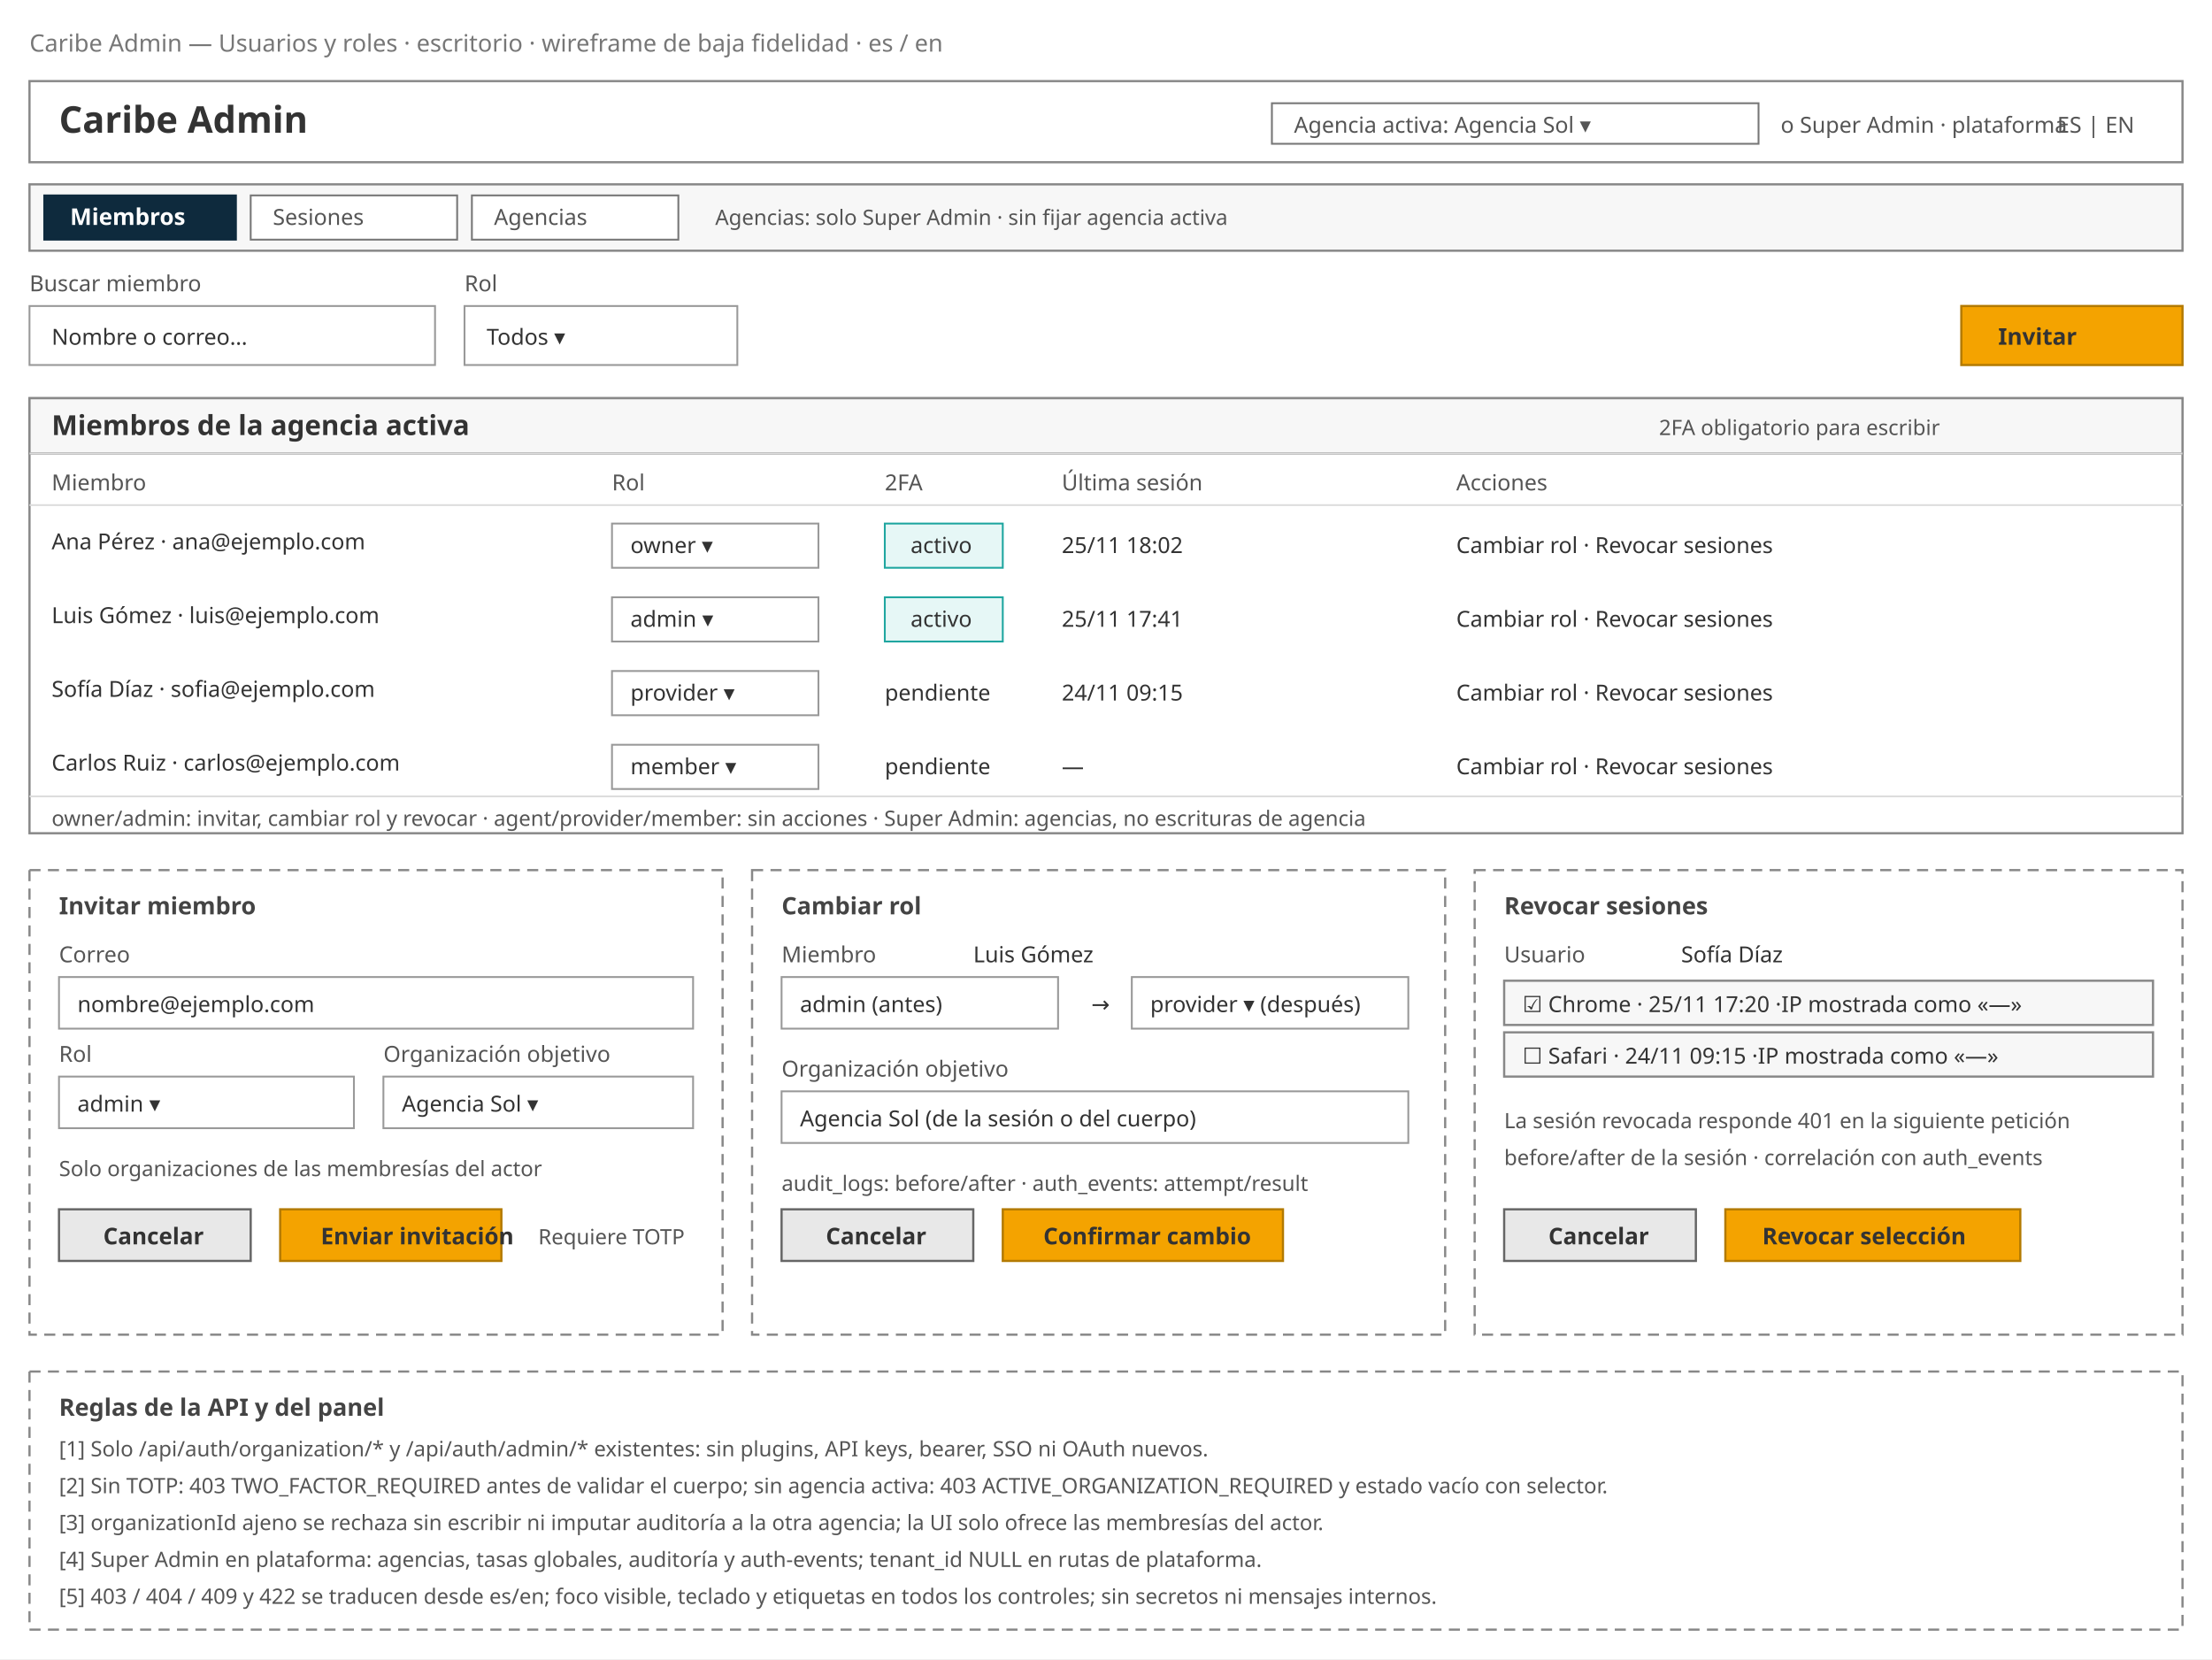
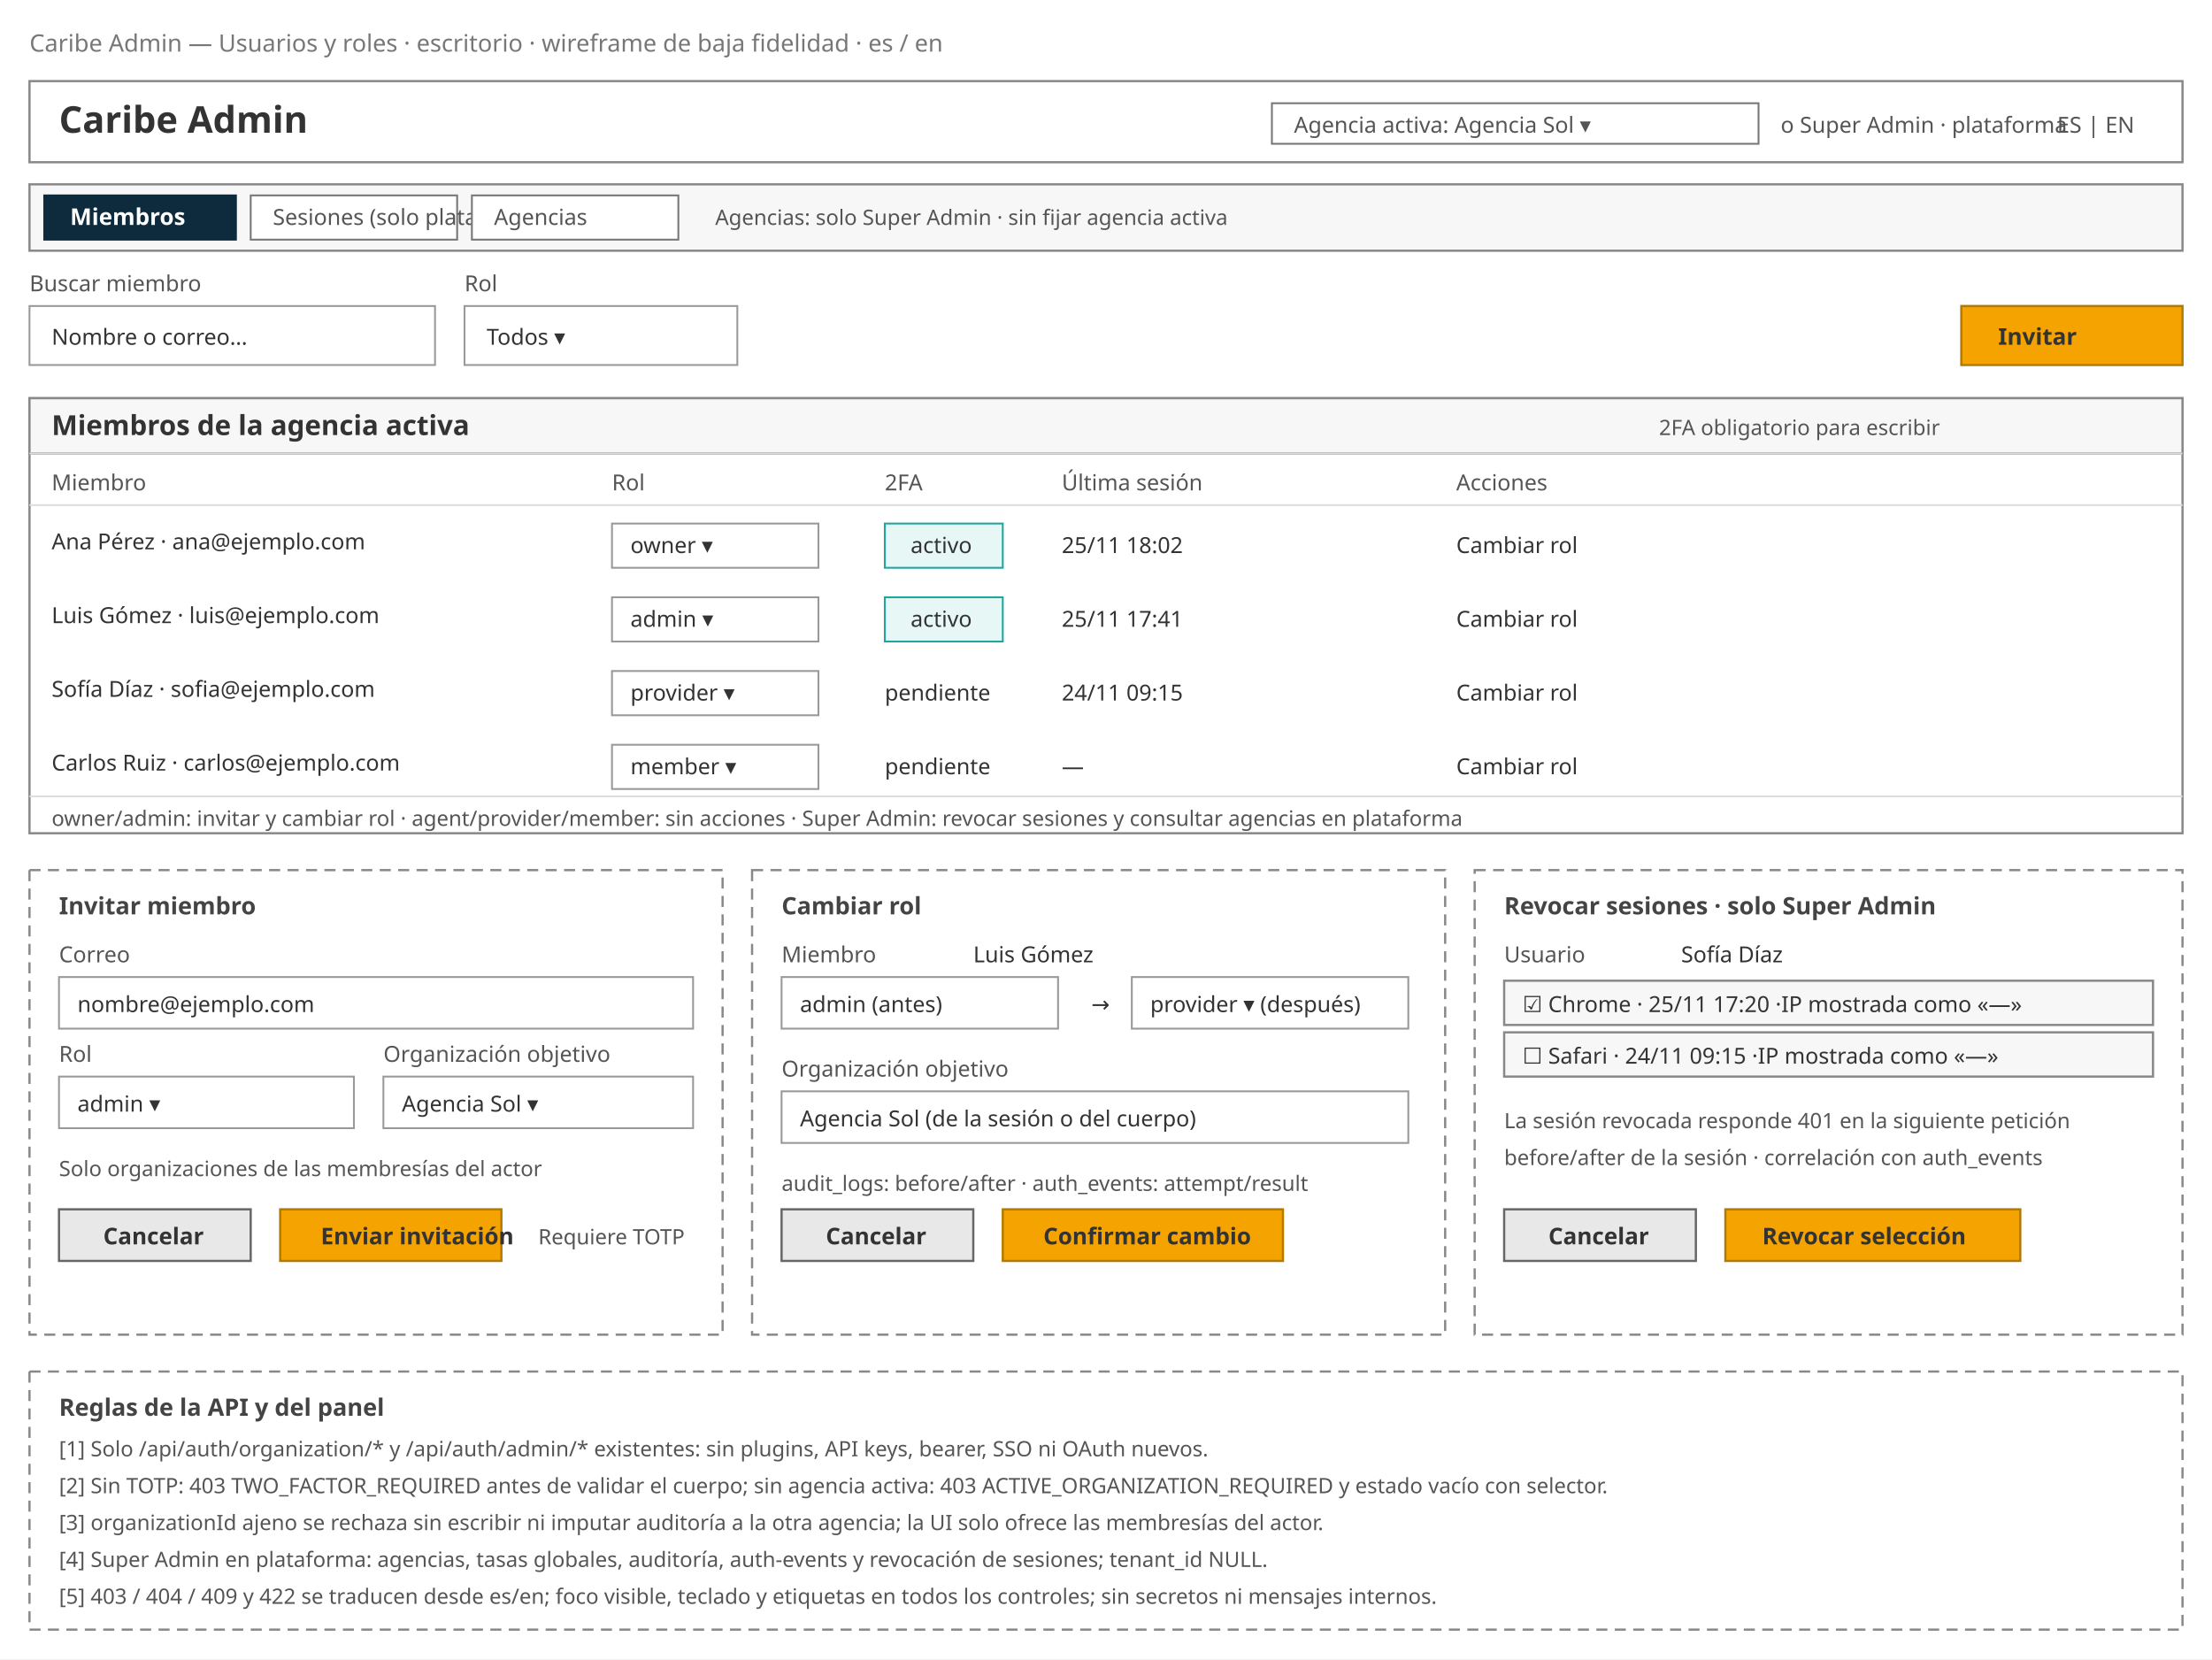
<svg xmlns="http://www.w3.org/2000/svg" viewBox="0 0 1200 900" width="1200" height="900" role="img" aria-labelledby="wf-title wf-desc">
  <rect x="0" y="0" width="1200" height="900" fill="#ffffff" />
  <style>
    text { font-family: "Segoe UI", system-ui, sans-serif; fill: #333; }
    .cap { font-size: 13px; fill: #777; }
    .h1 { font-size: 20px; font-weight: 700; }
    .h2 { font-size: 15px; font-weight: 700; }
    .lbl { font-size: 12px; fill: #555; }
    .val { font-size: 12px; fill: #333; }
    .btn { font-size: 12.5px; font-weight: 600; fill: #333; }
    .box { fill: #fff; stroke: #888; stroke-width: 1.2; }
    .panel { fill: #f7f7f7; stroke: #888; stroke-width: 1.2; }
    .field { fill: #fff; stroke: #999; stroke-width: 1; }
    .line { fill: #e8e8e8; }
    .btnbox { fill: #e8e8e8; stroke: #666; stroke-width: 1.2; }
    .primary { fill: #F4A300; stroke: #B37A00; stroke-width: 1.2; }
    .chip { fill: #fff; stroke: #777; stroke-width: 1; }
    .active { fill: #0E2A3D; stroke: #0E2A3D; }
    .activeText { font-size: 12.5px; font-weight: 600; fill: #fff; }
    .ok { fill: #E6F7F6; stroke: #1FA6A0; stroke-width: 1; }
    .notes { fill: #fff; stroke: #888; stroke-width: 1.2; stroke-dasharray: 6 4; }
    .note { font-size: 11.5px; fill: #555; }
    .notetitle { font-size: 13px; font-weight: 700; fill: #444; }
    .sep { stroke: #ddd; stroke-width: 1; }
  </style>
  <text x="16" y="28" class="cap">Caribe Admin — Usuarios y roles · escritorio · wireframe de baja fidelidad · es / en</text>
  <rect x="16" y="44" width="1168" height="44" class="box" />
  <text x="32" y="72" class="h1">Caribe Admin</text>
  <rect x="690" y="56" width="264" height="22" class="chip" />
  <text x="702" y="72" class="lbl">Agencia activa: Agencia Sol ▾</text>
  <text x="966" y="72" class="lbl">o Super Admin · plataforma</text>
  <text x="1116" y="72" class="lbl">ES | EN</text>
  <rect x="16" y="100" width="1168" height="36" class="panel" />
  <rect x="24" y="106" width="104" height="24" class="active" />
  <text x="38" y="122" class="activeText">Miembros</text>
  <rect x="136" y="106" width="112" height="24" class="chip" />
-   <text x="148" y="122" class="lbl">Sesiones</text>
+   <text x="148" y="122" class="lbl">Sesiones (solo plataforma)</text>
  <rect x="256" y="106" width="112" height="24" class="chip" />
  <text x="268" y="122" class="lbl">Agencias</text>
  <text x="388" y="122" class="note">Agencias: solo Super Admin · sin fijar agencia activa</text>
  <text x="16" y="158" class="lbl">Buscar miembro</text>
  <rect x="16" y="166" width="220" height="32" class="field" />
  <text x="28" y="187" class="val">Nombre o correo…</text>
  <text x="252" y="158" class="lbl">Rol</text>
  <rect x="252" y="166" width="148" height="32" class="field" />
  <text x="264" y="187" class="val">Todos ▾</text>
  <rect x="1064" y="166" width="120" height="32" class="primary" />
  <text x="1084" y="187" class="btn">Invitar</text>
  <rect x="16" y="216" width="1168" height="236" class="box" />
  <rect x="16" y="216" width="1168" height="30" class="panel" />
  <text x="28" y="236" class="h2">Miembros de la agencia activa</text>
  <text x="900" y="236" class="note">2FA obligatorio para escribir</text>
  <line x1="16" y1="246" x2="1184" y2="246" class="sep" />
  <text x="28" y="266" class="lbl">Miembro</text>
  <text x="332" y="266" class="lbl">Rol</text>
  <text x="480" y="266" class="lbl">2FA</text>
  <text x="576" y="266" class="lbl">Última sesión</text>
  <text x="790" y="266" class="lbl">Acciones</text>
  <line x1="16" y1="274" x2="1184" y2="274" class="sep" />
  <text x="28" y="298" class="val">Ana Pérez · ana@ejemplo.com</text>
  <rect x="332" y="284" width="112" height="24" class="field" />
  <text x="342" y="300" class="val">owner ▾</text>
  <rect x="480" y="284" width="64" height="24" class="ok" />
  <text x="494" y="300" class="val">activo</text>
  <text x="576" y="300" class="val">25/11 18:02</text>
-   <text x="790" y="300" class="val">Cambiar rol · Revocar sesiones</text>
+   <text x="790" y="300" class="val">Cambiar rol</text>
  <text x="28" y="338" class="val">Luis Gómez · luis@ejemplo.com</text>
  <rect x="332" y="324" width="112" height="24" class="field" />
  <text x="342" y="340" class="val">admin ▾</text>
  <rect x="480" y="324" width="64" height="24" class="ok" />
  <text x="494" y="340" class="val">activo</text>
  <text x="576" y="340" class="val">25/11 17:41</text>
-   <text x="790" y="340" class="val">Cambiar rol · Revocar sesiones</text>
+   <text x="790" y="340" class="val">Cambiar rol</text>
  <text x="28" y="378" class="val">Sofía Díaz · sofia@ejemplo.com</text>
  <rect x="332" y="364" width="112" height="24" class="field" />
  <text x="342" y="380" class="val">provider ▾</text>
  <text x="480" y="380" class="val">pendiente</text>
  <text x="576" y="380" class="val">24/11 09:15</text>
-   <text x="790" y="380" class="val">Cambiar rol · Revocar sesiones</text>
+   <text x="790" y="380" class="val">Cambiar rol</text>
  <text x="28" y="418" class="val">Carlos Ruiz · carlos@ejemplo.com</text>
  <rect x="332" y="404" width="112" height="24" class="field" />
  <text x="342" y="420" class="val">member ▾</text>
  <text x="480" y="420" class="val">pendiente</text>
  <text x="576" y="420" class="val">—</text>
-   <text x="790" y="420" class="val">Cambiar rol · Revocar sesiones</text>
+   <text x="790" y="420" class="val">Cambiar rol</text>
  <line x1="16" y1="432" x2="1184" y2="432" class="sep" />
-   <text x="28" y="448" class="note">owner/admin: invitar, cambiar rol y revocar · agent/provider/member: sin acciones · Super Admin: agencias, no escrituras de agencia</text>
+   <text x="28" y="448" class="note">owner/admin: invitar y cambiar rol · agent/provider/member: sin acciones · Super Admin: revocar sesiones y consultar agencias en plataforma</text>
  <rect x="16" y="472" width="376" height="252" class="notes" />
  <text x="32" y="496" class="notetitle">Invitar miembro</text>
  <text x="32" y="522" class="lbl">Correo</text>
  <rect x="32" y="530" width="344" height="28" class="field" />
  <text x="42" y="549" class="val">nombre@ejemplo.com</text>
  <text x="32" y="576" class="lbl">Rol</text>
  <rect x="32" y="584" width="160" height="28" class="field" />
  <text x="42" y="603" class="val">admin ▾</text>
  <text x="208" y="576" class="lbl">Organización objetivo</text>
  <rect x="208" y="584" width="168" height="28" class="field" />
  <text x="218" y="603" class="val">Agencia Sol ▾</text>
  <text x="32" y="638" class="note">Solo organizaciones de las membresías del actor</text>
  <rect x="32" y="656" width="104" height="28" class="btnbox" />
  <text x="56" y="675" class="btn">Cancelar</text>
  <rect x="152" y="656" width="120" height="28" class="primary" />
  <text x="174" y="675" class="btn">Enviar invitación</text>
  <text x="292" y="675" class="note">Requiere TOTP</text>
  <rect x="408" y="472" width="376" height="252" class="notes" />
  <text x="424" y="496" class="notetitle">Cambiar rol</text>
  <text x="424" y="522" class="lbl">Miembro</text>
  <text x="528" y="522" class="val">Luis Gómez</text>
  <rect x="424" y="530" width="150" height="28" class="field" />
  <text x="434" y="549" class="val">admin (antes)</text>
  <text x="592" y="549" class="val">→</text>
  <rect x="614" y="530" width="150" height="28" class="field" />
  <text x="624" y="549" class="val">provider ▾ (después)</text>
  <text x="424" y="584" class="lbl">Organización objetivo</text>
  <rect x="424" y="592" width="340" height="28" class="field" />
  <text x="434" y="611" class="val">Agencia Sol (de la sesión o del cuerpo)</text>
  <text x="424" y="646" class="note">audit_logs: before/after · auth_events: attempt/result</text>
  <rect x="424" y="656" width="104" height="28" class="btnbox" />
  <text x="448" y="675" class="btn">Cancelar</text>
  <rect x="544" y="656" width="152" height="28" class="primary" />
  <text x="566" y="675" class="btn">Confirmar cambio</text>
  <rect x="800" y="472" width="384" height="252" class="notes" />
-   <text x="816" y="496" class="notetitle">Revocar sesiones</text>
+   <text x="816" y="496" class="notetitle">Revocar sesiones · solo Super Admin</text>
  <text x="816" y="522" class="lbl">Usuario</text>
  <text x="912" y="522" class="val">Sofía Díaz</text>
  <rect x="816" y="532" width="352" height="24" class="panel" />
  <text x="826" y="549" class="val">☑ Chrome · 25/11 17:20 ·IP mostrada como «—»</text>
  <rect x="816" y="560" width="352" height="24" class="panel" />
  <text x="826" y="577" class="val">☐ Safari · 24/11 09:15 ·IP mostrada como «—»</text>
  <text x="816" y="612" class="note">La sesión revocada responde 401 en la siguiente petición</text>
  <text x="816" y="632" class="note">before/after de la sesión · correlación con auth_events</text>
  <rect x="816" y="656" width="104" height="28" class="btnbox" />
  <text x="840" y="675" class="btn">Cancelar</text>
  <rect x="936" y="656" width="160" height="28" class="primary" />
  <text x="956" y="675" class="btn">Revocar selección</text>
  <rect x="16" y="744" width="1168" height="140" class="notes" />
  <text x="32" y="768" class="notetitle">Reglas de la API y del panel</text>
  <text x="32" y="790" class="note">[1] Solo /api/auth/organization/* y /api/auth/admin/* existentes: sin plugins, API keys, bearer, SSO ni OAuth nuevos.</text>
  <text x="32" y="810" class="note">[2] Sin TOTP: 403 TWO_FACTOR_REQUIRED antes de validar el cuerpo; sin agencia activa: 403 ACTIVE_ORGANIZATION_REQUIRED y estado vacío con selector.</text>
  <text x="32" y="830" class="note">[3] organizationId ajeno se rechaza sin escribir ni imputar auditoría a la otra agencia; la UI solo ofrece las membresías del actor.</text>
-   <text x="32" y="850" class="note">[4] Super Admin en plataforma: agencias, tasas globales, auditoría y auth-events; tenant_id NULL en rutas de plataforma.</text>
+   <text x="32" y="850" class="note">[4] Super Admin en plataforma: agencias, tasas globales, auditoría, auth-events y revocación de sesiones; tenant_id NULL.</text>
  <text x="32" y="870" class="note">[5] 403 / 404 / 409 y 422 se traducen desde es/en; foco visible, teclado y etiquetas en todos los controles; sin secretos ni mensajes internos.</text>
</svg>
